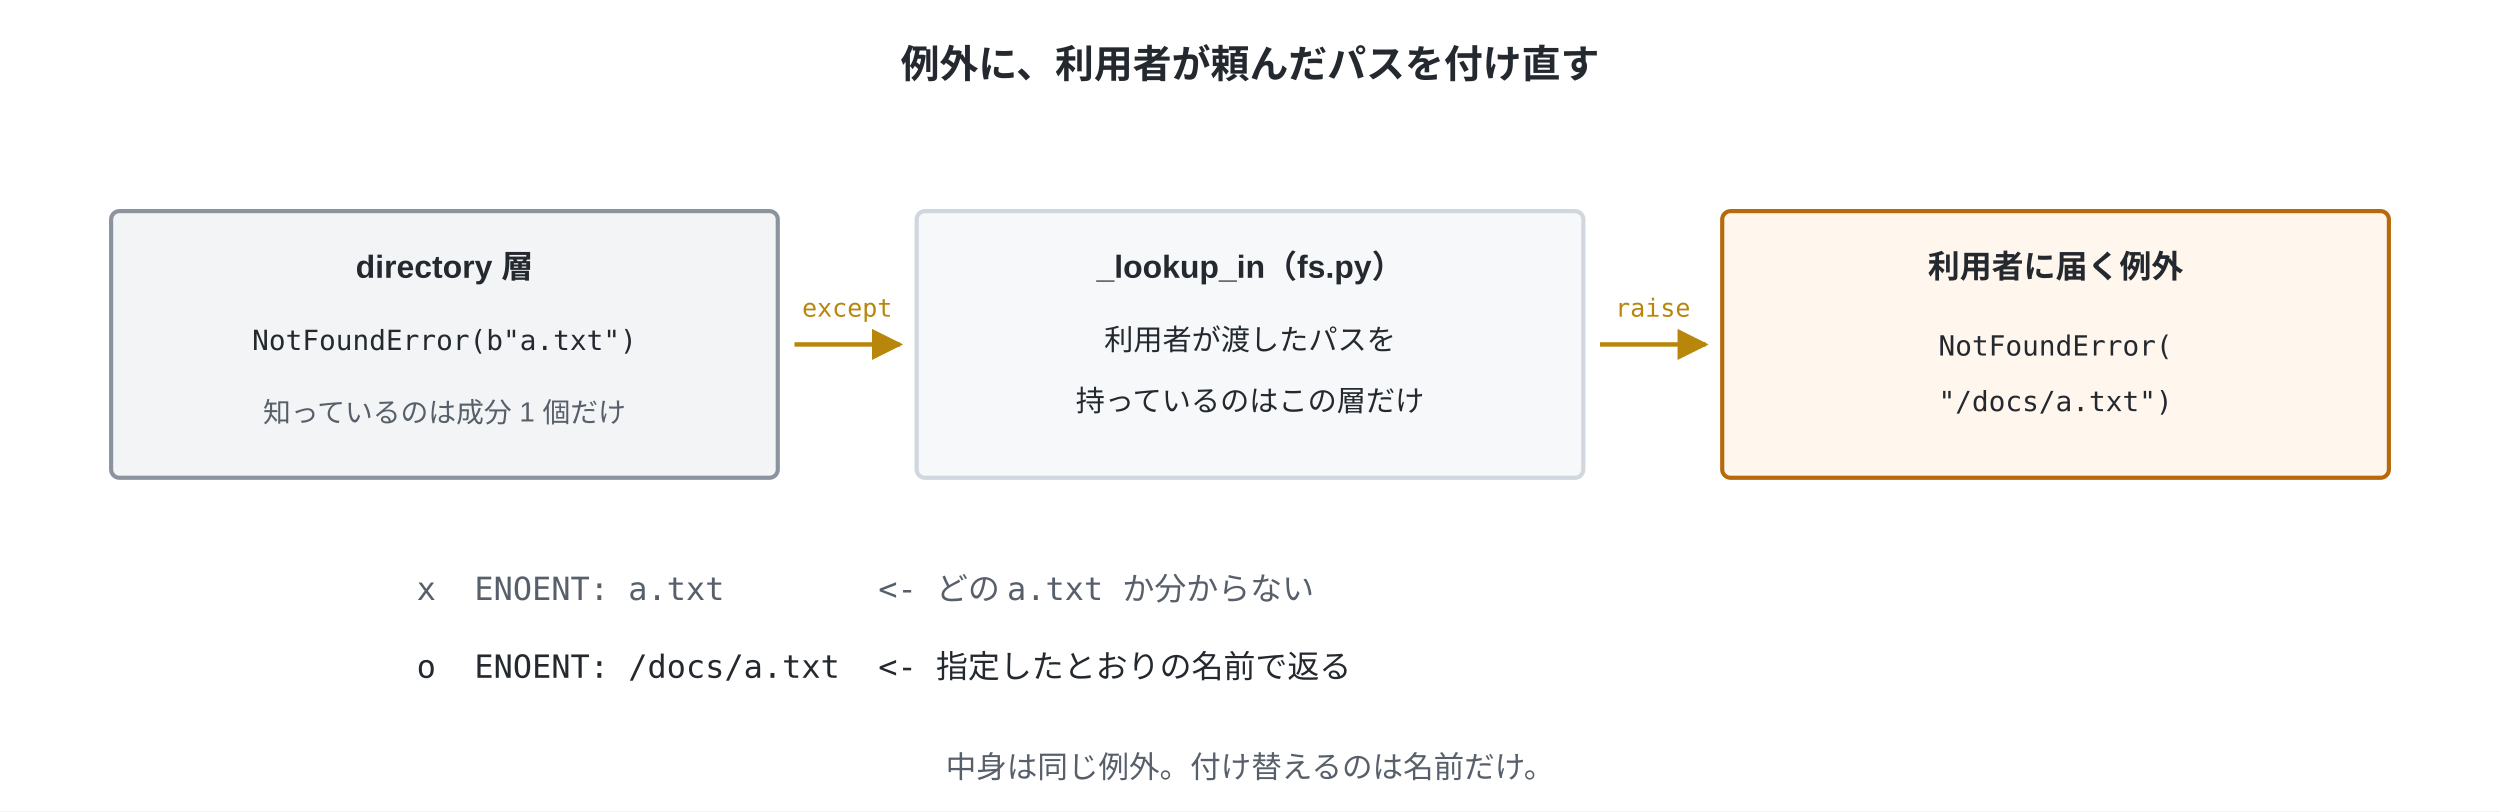
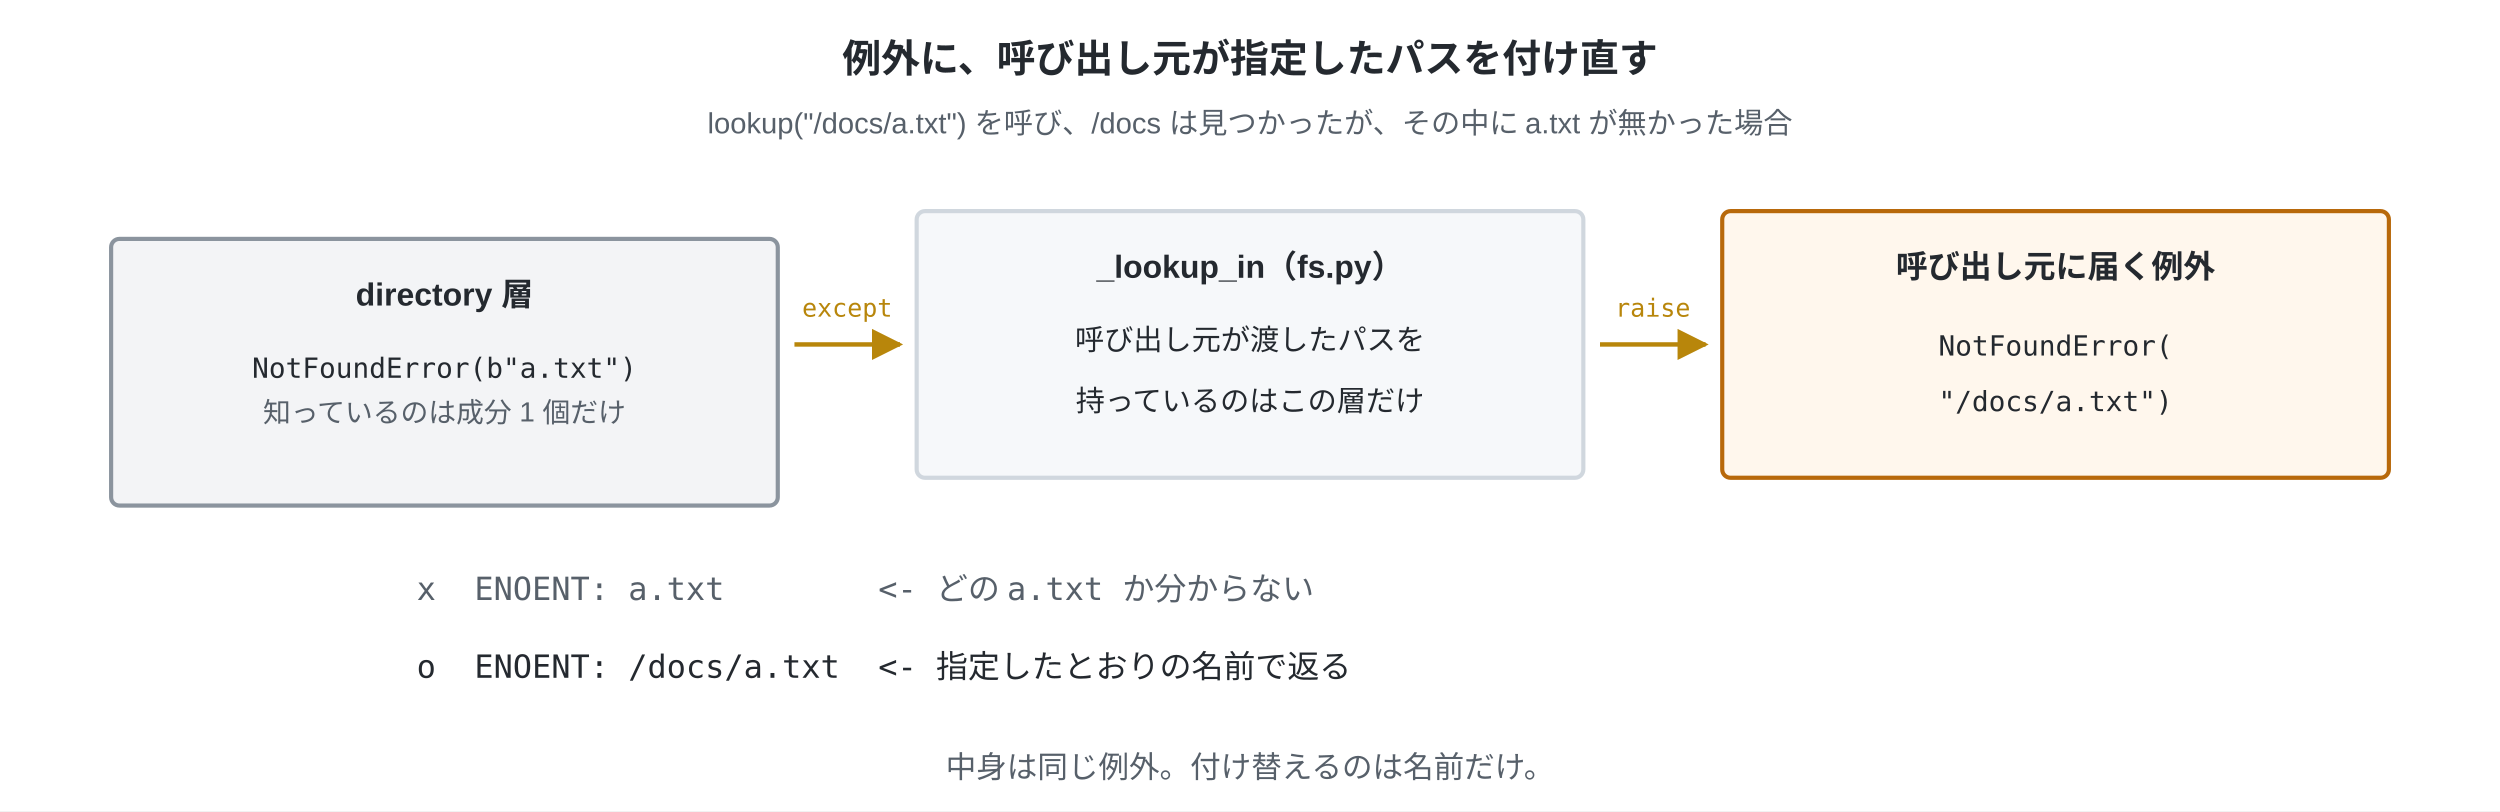
<svg xmlns="http://www.w3.org/2000/svg" width="900" height="292" viewBox="0 0 900 292" role="img" font-family="Helvetica Neue, Arial, Hiragino Sans, Noto Sans JP, sans-serif">
  <rect x="0" y="0" width="900" height="292" fill="#ffffff" />
  <defs>
    <marker id="a" viewBox="0 0 10 10" refX="9" refY="5" markerWidth="7" markerHeight="7" orient="auto-start-reverse">
      <path d="M 0 0 L 10 5 L 0 10 z" fill="#b8860b" />
    </marker>
  </defs>
-   <text x="450" y="28" font-size="14" fill="#24292f" text-anchor="middle" font-family="Helvetica Neue, Arial, Hiragino Sans, Noto Sans JP, sans-serif" font-weight="bold">例外に、利用者が頼んだパスを付け直す</text>
-   <rect x="40" y="76" width="240" height="96" rx="3" fill="#f3f4f6" stroke="#8b949e" stroke-width="1.5" />
-   <text x="160" y="100" font-size="11.5" fill="#24292f" text-anchor="middle" font-family="Helvetica Neue, Arial, Hiragino Sans, Noto Sans JP, sans-serif" font-weight="bold">directory 層</text>
-   <text x="160" y="126" font-size="10" fill="#24292f" text-anchor="middle" font-family="SFMono-Regular, Menlo, Consolas, monospace" font-weight="normal">NotFoundError(b"a.txt")</text>
+   <text x="450" y="26" font-size="14" fill="#24292f" text-anchor="middle" font-family="Helvetica Neue, Arial, Hiragino Sans, Noto Sans JP, sans-serif" font-weight="bold">例外に、呼び出し元が指定したパスを付け直す</text>
+   <text x="450" y="48" font-size="10.5" fill="#57606a" text-anchor="middle" font-family="Helvetica Neue, Arial, Hiragino Sans, Noto Sans JP, sans-serif" font-weight="normal">lookup("/docs/a.txt") を呼び、/docs は見つかったが、その中に a.txt が無かった場合</text>
+   <rect x="40" y="86" width="240" height="96" rx="3" fill="#f3f4f6" stroke="#8b949e" stroke-width="1.5" />
+   <text x="160" y="110" font-size="11.5" fill="#24292f" text-anchor="middle" font-family="Helvetica Neue, Arial, Hiragino Sans, Noto Sans JP, sans-serif" font-weight="bold">directory 層</text>
+   <text x="160" y="136" font-size="10" fill="#24292f" text-anchor="middle" font-family="SFMono-Regular, Menlo, Consolas, monospace" font-weight="normal">NotFoundError(b"a.txt")</text>
  <text x="160" y="152" font-size="10" fill="#57606a" text-anchor="middle" font-family="Helvetica Neue, Arial, Hiragino Sans, Noto Sans JP, sans-serif" font-weight="normal">知っているのは成分 1 個だけ</text>
  <rect x="330" y="76" width="240" height="96" rx="3" fill="#f6f8fa" stroke="#d0d7de" stroke-width="1.5" />
  <text x="450" y="100" font-size="11.5" fill="#24292f" text-anchor="middle" font-family="Helvetica Neue, Arial, Hiragino Sans, Noto Sans JP, sans-serif" font-weight="bold">_lookup_in（fs.py）</text>
-   <text x="450" y="126" font-size="10.5" fill="#24292f" text-anchor="middle" font-family="Helvetica Neue, Arial, Hiragino Sans, Noto Sans JP, sans-serif" font-weight="normal">利用者が渡したパスを</text>
+   <text x="450" y="126" font-size="10.5" fill="#24292f" text-anchor="middle" font-family="Helvetica Neue, Arial, Hiragino Sans, Noto Sans JP, sans-serif" font-weight="normal">呼び出し元が渡したパスを</text>
  <text x="450" y="148" font-size="10.5" fill="#24292f" text-anchor="middle" font-family="Helvetica Neue, Arial, Hiragino Sans, Noto Sans JP, sans-serif" font-weight="normal">持っているのはこの層だけ</text>
  <rect x="620" y="76" width="240" height="96" rx="3" fill="#fff7ed" stroke="#b8690b" stroke-width="1.5" />
-   <text x="740" y="100" font-size="11.5" fill="#24292f" text-anchor="middle" font-family="Helvetica Neue, Arial, Hiragino Sans, Noto Sans JP, sans-serif" font-weight="bold">利用者に届く例外</text>
+   <text x="740" y="100" font-size="11.5" fill="#24292f" text-anchor="middle" font-family="Helvetica Neue, Arial, Hiragino Sans, Noto Sans JP, sans-serif" font-weight="bold">呼び出し元に届く例外</text>
  <text x="740" y="128" font-size="10" fill="#24292f" text-anchor="middle" font-family="SFMono-Regular, Menlo, Consolas, monospace" font-weight="normal">NotFoundError(</text>
  <text x="740" y="148" font-size="10" fill="#24292f" text-anchor="middle" font-family="SFMono-Regular, Menlo, Consolas, monospace" font-weight="normal">    "/docs/a.txt")</text>
  <path d="M 286 124 L 324 124" stroke="#b8860b" stroke-width="1.6" fill="none" marker-end="url(#a)" />
  <text x="305" y="114" font-size="9" fill="#b8860b" text-anchor="middle" font-family="SFMono-Regular, Menlo, Consolas, monospace" font-weight="normal">except</text>
  <path d="M 576 124 L 614 124" stroke="#b8860b" stroke-width="1.6" fill="none" marker-end="url(#a)" />
  <text x="595" y="114" font-size="9" fill="#b8860b" text-anchor="middle" font-family="SFMono-Regular, Menlo, Consolas, monospace" font-weight="normal">raise</text>
  <text xml:space="preserve" x="150" y="216" font-size="11.5" fill="#57606a" text-anchor="start" font-family="SFMono-Regular, Menlo, Consolas, monospace" font-weight="normal">x  ENOENT: a.txt        &lt;- どの a.txt か分からない</text>
  <text xml:space="preserve" x="150" y="244" font-size="11.5" fill="#24292f" text-anchor="start" font-family="SFMono-Regular, Menlo, Consolas, monospace" font-weight="normal">o  ENOENT: /docs/a.txt  &lt;- 指定したとおりの名前で返る</text>
  <text x="450" y="280" font-size="11" fill="#57606a" text-anchor="middle" font-family="Helvetica Neue, Arial, Hiragino Sans, Noto Sans JP, sans-serif" font-weight="normal">中身は同じ例外。付け替えるのは名前だけ。</text>
</svg>
